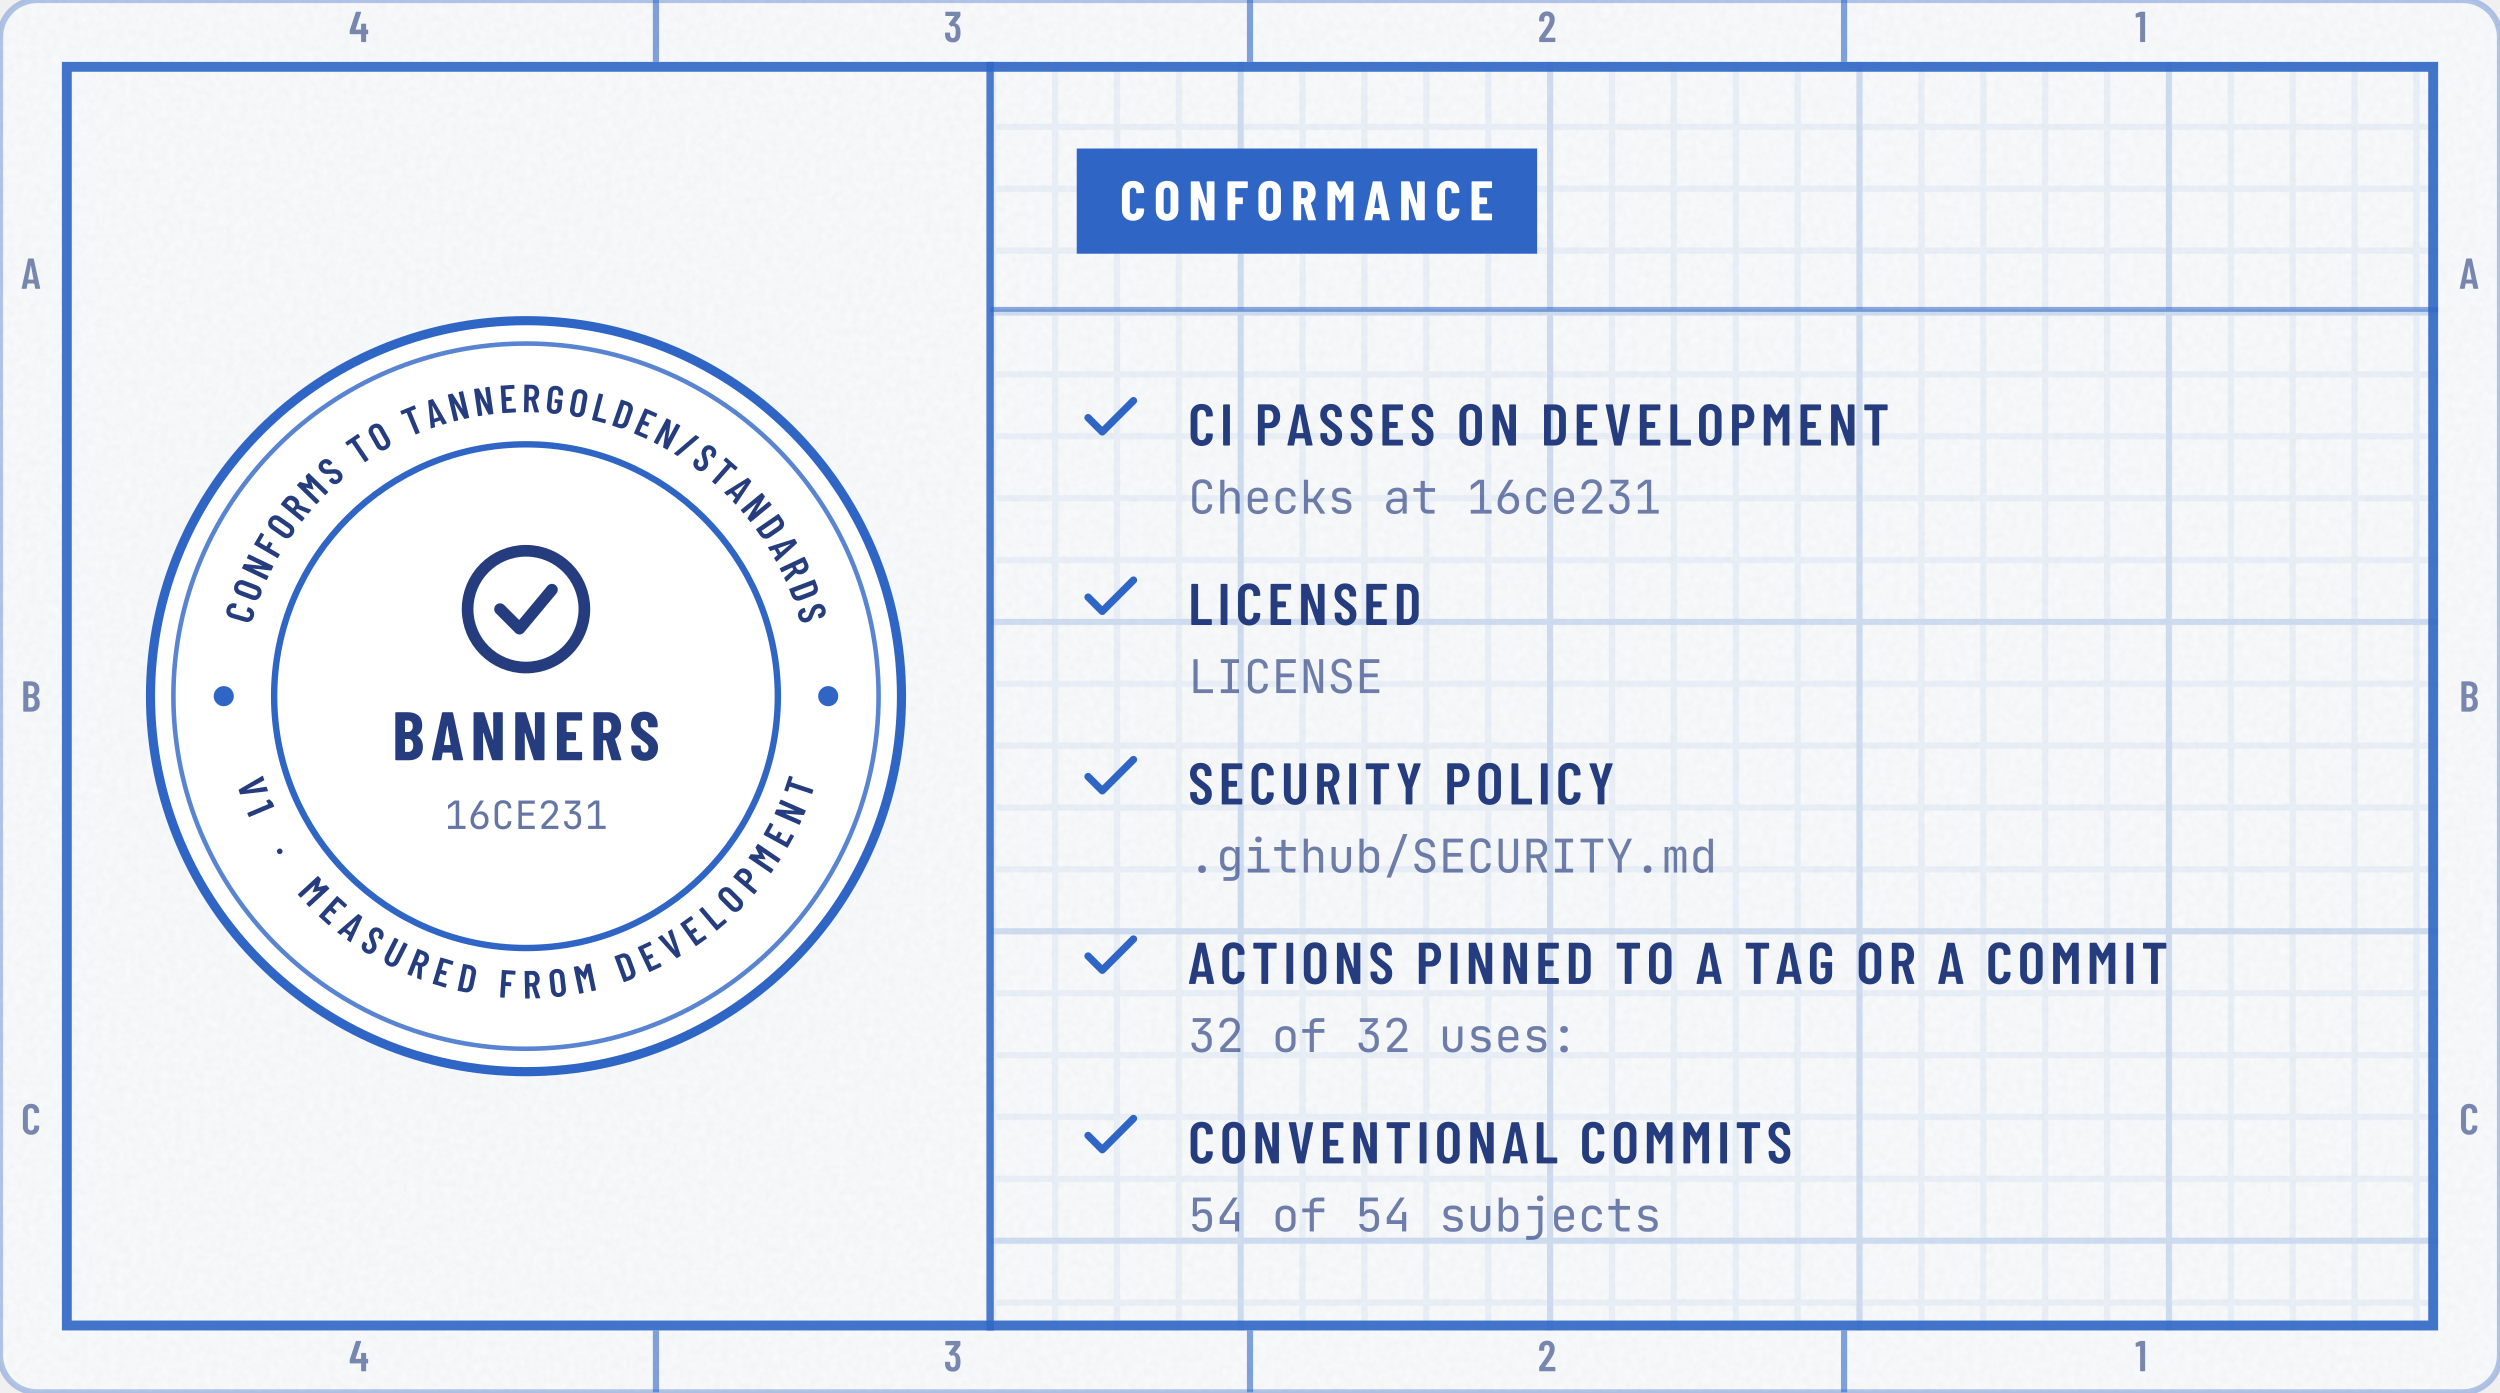
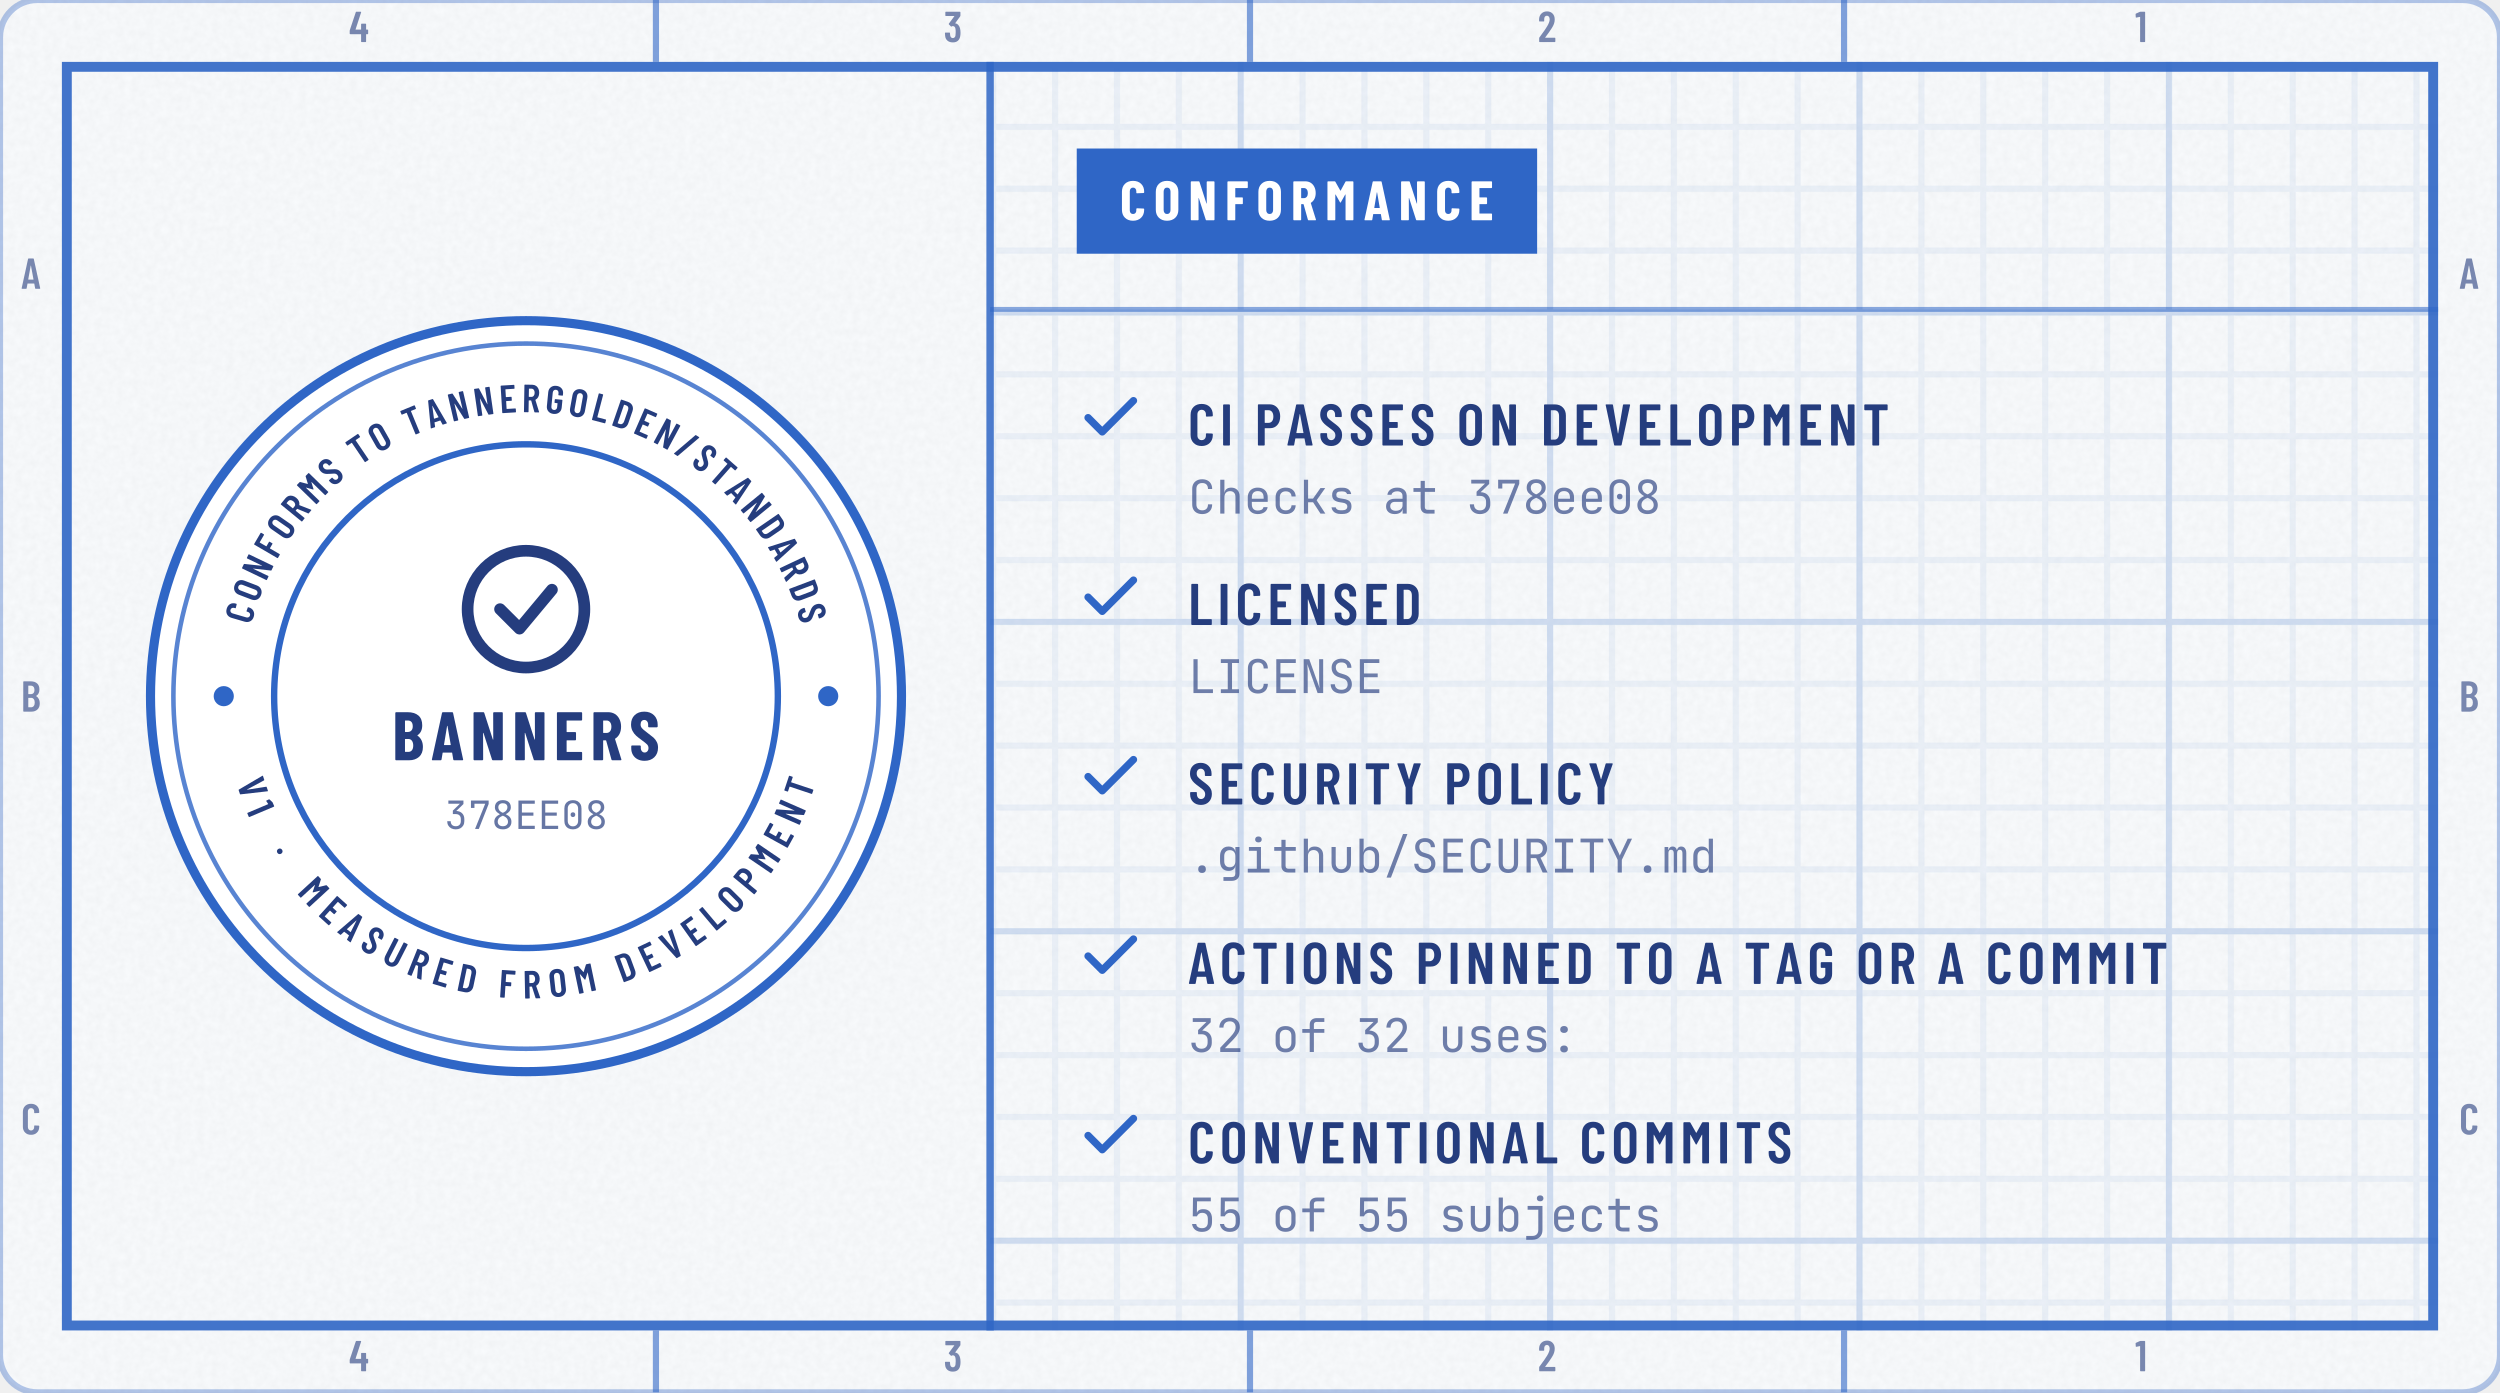
<svg xmlns="http://www.w3.org/2000/svg" width="404" height="225" viewBox="0 0 404 225" role="img" aria-labelledby="t d">
  <defs>
    <clipPath id="kc1">
      <rect x="0" y="0" width="404" height="225" rx="6" />
    </clipPath>
    <filter id="kn2" x="0" y="0" width="100%" height="100%">
      <feTurbulence type="fractalNoise" baseFrequency=".85" numOctaves="2" stitchTiles="stitch" />
      <feColorMatrix values="0 0 0 0 0 0 0 0 0 0 0 0 0 0 0 0 0 0 0.035 0" />
    </filter>
    <pattern id="kp3" width="10" height="10" patternUnits="userSpaceOnUse">
      <path d="M10 .5H.5V10" fill="none" stroke="#2F66C6" stroke-opacity="0.07" />
    </pattern>
    <pattern id="kp4" width="50" height="50" patternUnits="userSpaceOnUse">
      <path d="M50 .5H.5V50" fill="none" stroke="#2F66C6" stroke-opacity="0.14" />
    </pattern>
    <clipPath id="kc5">
      <path clip-rule="evenodd" d="M10 10h384v205h-384zM10 10h150v205h-150z" />
    </clipPath>
    <path id="m47" d="M21 14 226 690Q229 700 239 700H331Q337 700 340 696Q343 692 341 686L136 10Q133 0 123 0H31Q25 0 22 4Q19 8 21 14Z" />
    <path id="m49" d="M122 700H218Q223 700 226 696Q230 693 230 688V12Q230 7 226 4Q223 0 218 0H126Q121 0 118 4Q114 7 114 12V576Q114 578 112 580Q111 582 109 581L27 565H24Q13 565 13 576L10 643Q10 653 18 657L107 697Q114 700 122 700Z" />
    <path id="m50" d="M173 100H392Q397 100 400 96Q404 93 404 88V12Q404 7 400 4Q397 0 392 0H43Q38 0 34 4Q31 7 31 12V92Q31 101 36 107L75 160Q114 212 152 266Q189 320 215 363Q273 459 273 522Q273 562 256 585Q238 608 209 608Q180 608 163 586Q146 563 147 526V487Q147 482 144 478Q140 475 135 475H41Q36 475 32 478Q29 482 29 487V530Q33 610 84 659Q134 708 214 708Q293 708 342 656Q390 605 390 521Q390 471 373 422Q356 373 319 317Q294 277 260 229Q225 181 214 166Q184 126 170 106Q168 104 169 102Q170 100 173 100Z" />
    <path id="m51" d="M387 218Q387 169 380 134Q368 66 326 29Q283 -8 210 -8Q134 -8 86 32Q38 73 32 143Q30 165 28 207Q28 219 40 219H132Q144 219 144 207Q146 173 148 156Q153 125 169 108Q185 92 210 92Q234 92 250 108Q266 123 271 152Q276 182 276 230Q276 281 269 315Q263 341 248 355Q233 369 210 369Q195 369 183 360Q177 356 174 356Q172 356 166 360L119 408Q115 412 115 417Q115 421 118 425L243 595Q245 597 244 599Q242 601 239 601H49Q44 601 40 604Q37 608 37 613V688Q37 693 40 696Q44 700 49 700H373Q378 700 382 696Q385 693 385 688V609Q385 602 380 594L266 438Q262 432 268 431Q309 426 338 392Q368 358 378 307Q387 267 387 218Z" />
    <path id="m52" d="M443 275V194Q443 189 440 186Q436 182 431 182H401Q396 182 396 177V12Q396 7 392 4Q389 0 384 0H292Q287 0 284 4Q280 7 280 12V177Q280 182 275 182H29Q24 182 20 186Q17 189 17 194V259Q17 268 19 274L158 690Q161 700 171 700H271Q277 700 280 696Q283 693 281 686L153 293Q152 287 157 287H275Q280 287 280 292V412Q280 417 284 420Q287 424 292 424H384Q389 424 392 420Q396 417 396 412V292Q396 287 401 287H431Q436 287 440 284Q443 280 443 275Z" />
    <path id="m65" d="M325 11 306 116Q306 121 300 121H154Q148 121 148 116L129 11Q128 0 116 0H25Q11 0 14 13L162 689Q164 700 175 700H281Q292 700 294 689L442 13V9Q442 0 431 0H338Q326 0 325 11ZM171 212H282Q288 212 287 217L229 533Q228 536 226 536Q224 536 223 533L166 217Q165 212 171 212Z" />
    <path id="m66" d="M242 0H66Q61 0 58 4Q54 7 54 12V688Q54 693 58 696Q61 700 66 700H224Q319 700 373 652Q427 604 427 512Q427 409 354 365Q349 362 352 359Q391 334 413 292Q435 250 435 192Q435 100 382 50Q328 0 242 0ZM170 595V409Q170 404 175 404H226Q267 404 290 429Q313 454 313 500Q313 548 290 574Q267 600 226 600H175Q170 600 170 595ZM319 208Q319 260 296 290Q273 319 233 319H175Q170 319 170 314V106Q170 101 175 101H233Q273 101 296 129Q319 157 319 208Z" />
    <path id="m67" d="M42 180V521Q42 607 94 658Q145 708 230 708Q316 708 368 658Q420 607 420 521V509Q420 504 416 500Q413 496 408 496L315 492Q303 492 303 504V529Q303 564 283 586Q263 608 230 608Q198 608 178 586Q158 564 158 529V171Q158 136 178 114Q198 92 230 92Q263 92 283 114Q303 136 303 171V196Q303 201 306 204Q310 208 315 208L408 204Q413 204 416 200Q420 197 420 192V180Q420 95 368 44Q316 -8 230 -8Q145 -8 94 44Q42 95 42 180Z" />
    <path id="m68" d="M54 12V688Q54 693 58 696Q61 700 66 700H237Q323 700 374 648Q426 596 426 509V191Q426 104 374 52Q323 0 237 0H66Q61 0 58 4Q54 7 54 12ZM175 100 235 101Q268 101 288 128Q309 154 310 198V502Q310 547 290 574Q269 600 234 600H175Q170 600 170 595V105Q170 100 175 100Z" />
    <path id="m69" d="M391 600H175Q170 600 170 595V406Q170 401 175 401H303Q308 401 312 398Q315 394 315 389V312Q315 307 312 304Q308 300 303 300H175Q170 300 170 295V105Q170 100 175 100H391Q396 100 400 96Q403 93 403 88V12Q403 7 400 4Q396 0 391 0H66Q61 0 58 4Q54 7 54 12V688Q54 693 58 696Q61 700 66 700H391Q396 700 400 696Q403 693 403 688V612Q403 607 400 604Q396 600 391 600Z" />
    <path id="m70" d="M390 600H175Q170 600 170 595V406Q170 401 175 401H302Q307 401 310 398Q314 394 314 389V312Q314 307 310 304Q307 300 302 300H175Q170 300 170 295V12Q170 7 166 4Q163 0 158 0H66Q61 0 58 4Q54 7 54 12V688Q54 693 58 696Q61 700 66 700H390Q395 700 398 696Q402 693 402 688V612Q402 607 398 604Q395 600 390 600Z" />
    <path id="m71" d="M42 173V527Q42 609 94 658Q145 708 230 708Q315 708 368 658Q420 609 420 526V487Q420 482 416 478Q413 475 408 475H316Q311 475 308 478Q304 482 304 487V528Q304 564 284 586Q263 608 230 608Q197 608 177 586Q157 564 157 528V172Q157 136 177 114Q197 92 230 92Q263 92 284 114Q304 136 304 172V268Q304 273 299 273H238Q233 273 230 276Q226 280 226 285V358Q226 363 230 366Q233 370 238 370H408Q413 370 416 366Q420 363 420 358V173Q420 91 368 42Q315 -8 230 -8Q145 -8 94 42Q42 91 42 173Z" />
    <path id="m73" d="M54 12V688Q54 693 58 696Q61 700 66 700H158Q163 700 166 696Q170 693 170 688V12Q170 7 166 4Q163 0 158 0H66Q61 0 58 4Q54 7 54 12Z" />
    <path id="m76" d="M54 12V688Q54 693 58 696Q61 700 66 700H158Q163 700 166 696Q170 693 170 688V105Q170 100 175 100H391Q396 100 400 96Q403 93 403 88V12Q403 7 400 4Q396 0 391 0H66Q61 0 58 4Q54 7 54 12Z" />
    <path id="m77" d="M383 700H475Q480 700 484 696Q487 693 487 688V12Q487 7 484 4Q480 0 475 0H383Q378 0 374 4Q371 7 371 12V484Q371 488 369 488Q367 488 365 485L278 327Q273 319 269 319Q265 319 260 327L173 485Q171 488 169 488Q167 488 167 484V12Q167 7 164 4Q160 0 155 0H63Q58 0 54 4Q51 7 51 12V688Q51 693 54 696Q58 700 63 700H155Q165 700 170 692L267 521Q270 517 273 521L368 692Q373 700 383 700Z" />
    <path id="m78" d="M350 700H441Q446 700 450 696Q453 693 453 688V12Q453 7 450 4Q446 0 441 0H336Q326 0 323 10L174 434Q173 437 170 436Q168 436 168 433L169 12Q169 7 166 4Q162 0 157 0H66Q61 0 58 4Q54 7 54 12V688Q54 693 58 696Q61 700 66 700H169Q179 700 182 690L332 269Q333 266 336 266Q338 267 338 270V688Q338 693 342 696Q345 700 350 700Z" />
    <path id="m79" d="M42 182V518Q42 604 94 656Q147 708 233 708Q319 708 372 656Q425 604 425 518V182Q425 96 372 44Q319 -8 233 -8Q147 -8 94 44Q42 96 42 182ZM309 177V523Q309 561 288 584Q267 608 233 608Q199 608 178 584Q158 561 158 523V177Q158 139 178 116Q199 92 233 92Q267 92 288 116Q309 139 309 177Z" />
    <path id="m80" d="M432 495Q432 405 384 350Q337 295 259 295H174Q169 295 169 290V12Q169 7 166 4Q162 0 157 0H65Q60 0 56 4Q53 7 53 12V689Q53 694 56 698Q60 701 65 701H253Q306 701 346 675Q387 649 410 602Q432 555 432 495ZM316 492Q316 542 294 572Q271 601 234 601H174Q169 601 169 596V391Q169 386 174 386H234Q271 386 294 414Q316 443 316 492Z" />
    <path id="m82" d="M318 10 233 297Q231 301 228 301H175Q170 301 170 296V12Q170 7 166 4Q163 0 158 0H66Q61 0 58 4Q54 7 54 12V688Q54 693 58 696Q61 700 66 700H254Q307 700 348 674Q388 649 410 602Q433 556 433 496Q433 434 409 389Q385 344 342 321Q338 320 339 315L437 14Q438 12 438 9Q438 0 427 0H331Q321 0 318 10ZM170 595V396Q170 391 175 391H236Q272 391 294 419Q317 447 317 495Q317 543 294 572Q272 600 236 600H175Q170 600 170 595Z" />
    <path id="m83" d="M34 173V199Q34 204 38 208Q41 211 46 211H137Q142 211 146 208Q149 204 149 199V179Q149 140 168 116Q188 92 219 92Q250 92 270 114Q290 137 290 174Q290 200 279 219Q268 238 248 255Q228 272 184 304Q134 340 104 368Q73 396 52 436Q32 475 32 527Q32 610 82 659Q132 708 214 708Q297 708 348 656Q399 605 399 520V496Q399 491 396 488Q392 484 387 484H297Q292 484 288 488Q285 491 285 496V522Q285 561 266 584Q246 608 214 608Q184 608 165 586Q146 565 146 527Q146 491 166 466Q187 441 247 397Q308 352 339 324Q370 295 387 261Q404 227 404 180Q404 95 353 44Q302 -8 219 -8Q136 -8 85 42Q34 92 34 173Z" />
    <path id="m84" d="M425 688V612Q425 607 422 604Q418 600 413 600H286Q281 600 281 595V12Q281 7 278 4Q274 0 269 0H177Q172 0 168 4Q165 7 165 12V595Q165 600 160 600H40Q35 600 32 604Q28 607 28 612V688Q28 693 32 696Q35 700 40 700H413Q418 700 422 696Q425 693 425 688Z" />
    <path id="m85" d="M50 194V688Q50 693 54 696Q57 700 62 700H154Q159 700 162 696Q166 693 166 688V182Q166 142 186 117Q206 92 239 92Q272 92 292 117Q312 142 312 182V688Q312 693 316 696Q319 700 324 700H416Q421 700 424 696Q428 693 428 688V194Q428 103 376 48Q324 -8 239 -8Q153 -8 102 48Q50 103 50 194Z" />
    <path id="m86" d="M171 11 28 687 27 691Q27 700 38 700H139Q151 700 152 689L235 208Q236 205 238 205Q240 205 241 208L322 689Q323 700 335 700H433Q446 700 443 687L299 11Q297 0 286 0H184Q173 0 171 11Z" />
    <path id="m89" d="M170 13V286L169 292L30 686Q29 688 29 691Q29 700 40 700H136Q147 700 150 690L225 433Q226 430 228 430Q230 430 231 433L306 690Q309 700 320 700H416Q422 700 425 696Q428 693 426 686L287 292L286 286V13Q286 8 282 4Q279 1 274 1H182Q177 1 174 4Q170 8 170 13Z" />
    <path id="m183" d="M37 286Q37 317 57 337Q77 357 108 357Q139 357 158 337Q178 317 178 286Q178 255 158 235Q138 215 108 215Q77 215 57 235Q37 255 37 286Z" />
    <path id="j46" d="M300 -10Q262 -10 240 12Q217 34 217 71Q217 110 240 133Q262 156 300 156Q338 156 360 133Q383 110 383 71Q383 34 360 12Q338 -10 300 -10Z" />
    <path id="j47" d="M75 -110 430 830H525L170 -110Z" />
-     <path id="j49" d="M90 0V82H288V655L90 507V607L255 730H378V82H540V0Z" />
+     <path id="j48" d="M300 -10Q233 -10 184 16Q134 43 107 92Q80 140 80 205V525Q80 591 107 639Q134 687 184 714Q233 740 300 740Q368 740 417 714Q466 687 493 639Q520 591 520 525V205Q520 140 493 92Q466 43 416 16Q367 -10 300 -10ZM300 67Q360 67 396 106Q433 144 433 205V525Q433 586 396 624Q360 663 300 663Q240 663 204 624Q167 586 167 525V205Q167 144 204 106Q240 67 300 67ZM300 306Q273 306 256 323Q240 340 240 368Q240 395 256 412Q273 428 300 428Q327 428 344 412Q360 395 360 368Q360 340 344 323Q327 306 300 306Z" />
    <path id="j50" d="M92 0V92L315 329Q372 390 398 438Q424 485 424 529Q424 590 390 625Q357 660 299 660Q235 660 198 624Q162 588 162 525H72Q74 591 102 640Q131 688 182 714Q232 740 299 740Q365 740 414 714Q462 689 488 642Q514 595 514 530Q514 468 481 407Q448 346 373 268L193 82H526V0Z" />
    <path id="j51" d="M289 -10Q223 -10 174 16Q124 43 97 90Q70 137 70 200H160Q160 139 194 104Q229 70 290 70Q352 70 386 106Q420 142 420 200V252Q420 314 386 348Q352 382 290 382H215V472L396 648H100V730H487V640L303 462Q395 459 451 405Q510 348 510 252V200Q510 137 482 90Q455 43 405 16Q355 -10 289 -10Z" />
-     <path id="j52" d="M410 0V160H80V301L369 730H467L170 282V242H410V420H500V0Z" />
    <path id="j53" d="M298 -10Q209 -10 152 36Q95 82 85 160H175Q180 117 212 94Q244 70 299 70Q362 70 394 104Q425 138 425 200V271Q425 333 394 367Q362 401 300 401Q261 401 232 380Q203 360 190 326H100L105 730H489V648H192L189 405H192Q200 434 227 453Q264 480 327 480Q416 481 466 426Q515 370 515 271V200Q515 103 458 46Q401 -10 298 -10Z" />
-     <path id="j54" d="M301 -10Q231 -10 178 20Q126 49 97 102Q68 155 68 225Q68 280 84 333Q99 386 130 435L313 730H413L206 398L210 395Q229 423 262 438Q295 453 336 453Q396 453 440 425Q484 397 508 346Q532 295 532 225Q532 155 503 102Q474 49 422 20Q371 -10 301 -10ZM300 70Q364 70 403 112Q442 155 442 225Q442 295 403 338Q364 380 300 380Q236 380 197 338Q158 295 158 225Q158 155 197 112Q236 70 300 70Z" />
+     <path id="j55" d="M185 0 446 648H170V540H80V730H535V642L282 0Z" />
+     <path id="j56" d="M300 -10Q233 -10 184 14Q134 37 107 81Q80 125 80 184Q80 249 116 296Q150 342 225 378Q162 413 131 451Q95 496 95 559Q95 615 120 656Q145 697 191 719Q237 741 300 741Q363 741 409 719Q455 697 480 656Q505 615 505 559Q505 496 469 452Q439 414 375 379Q450 343 484 298Q520 250 520 184Q520 95 460 42Q401 -10 300 -10ZM300 70Q361 70 396 102Q432 133 432 186Q432 229 409 264Q386 299 343 320L300 341L254 319Q213 299 190 264Q168 230 168 188Q168 134 204 102Q239 70 300 70ZM299 415 325 427Q369 448 393 482Q417 516 417 557Q417 605 386 633Q354 661 300 661Q246 661 214 632Q183 604 183 556Q183 516 206 482Q230 448 271 428Z" />
    <path id="j58" d="M300 410Q263 410 240 430Q217 451 217 485Q217 519 240 540Q263 560 300 560Q338 560 360 540Q383 519 383 485Q383 451 360 430Q338 410 300 410ZM300 -10Q263 -10 240 10Q217 31 217 65Q217 99 240 120Q263 140 300 140Q338 140 360 120Q383 99 383 65Q383 31 360 10Q338 -10 300 -10Z" />
    <path id="j67" d="M304 -10Q238 -10 190 15Q141 40 114 88Q88 135 88 200V530Q88 596 114 643Q141 690 190 715Q238 740 304 740Q370 740 418 714Q466 689 492 642Q518 595 518 530H428Q428 592 396 626Q363 659 304 659Q245 659 212 626Q178 593 178 531V200Q178 138 212 104Q245 71 304 71Q363 71 396 104Q428 138 428 200H518Q518 136 492 88Q466 41 418 16Q370 -10 304 -10Z" />
    <path id="j69" d="M100 0V730H520V648H189V422H485V341H189V82H520V0Z" />
    <path id="j73" d="M105 0V82H254V648H105V730H495V648H346V82H495V0Z" />
    <path id="j76" d="M115 0V730H205V82H535V0Z" />
    <path id="j78" d="M90 0V730H210L433 105Q431 130 428 166Q426 203 424 244Q423 284 423 320V730H510V0H390L168 625Q170 601 172 564Q174 528 176 488Q177 447 177 410V0Z" />
    <path id="j82" d="M92 0V730H318Q383 730 432 704Q481 677 508 630Q535 583 535 520Q535 446 496 393Q458 340 392 320L545 0H439L299 310H182V0ZM182 391H318Q374 391 408 426Q442 462 442 520Q442 579 408 614Q374 649 318 649H182Z" />
    <path id="j83" d="M304 -10Q232 -10 180 14Q129 38 101 83Q73 128 72 190H162Q162 135 200 103Q237 71 304 71Q367 71 402 102Q438 133 438 188Q438 232 414 265Q391 298 347 311L248 342Q173 365 132 419Q92 473 92 546Q92 605 118 648Q145 692 193 716Q241 741 306 741Q402 741 460 688Q518 634 519 545H429Q429 599 396 630Q364 660 305 660Q247 660 214 632Q182 604 182 554Q182 509 206 476Q230 443 275 429L375 397Q448 374 488 319Q528 264 528 190Q528 130 500 85Q472 40 422 15Q371 -10 304 -10Z" />
    <path id="j84" d="M255 0V649H55V731H545V649H345V0Z" />
    <path id="j85" d="M300 -10Q198 -10 144 46Q90 103 90 200V730H180V200Q180 140 210 105Q239 70 300 70Q360 70 390 105Q420 140 420 200V730H510V200Q510 102 456 46Q403 -10 300 -10Z" />
    <path id="j89" d="M255 0V273L35 730H128L273 430Q285 405 292 388Q299 370 301 362Q303 370 310 388Q318 405 330 430L472 730H565L345 273V0Z" />
    <path id="j97" d="M252 -10Q165 -10 115 34Q65 79 65 155Q65 232 115 276Q165 320 250 320H420V375Q420 426 390 454Q359 481 303 481Q254 481 221 460Q188 440 183 405H93Q102 476 160 518Q218 560 305 560Q400 560 455 511Q510 462 510 378V0H422V105H421Q416 56 376 25Q329 -10 252 -10ZM274 61Q338 61 379 93Q420 125 420 175V253H252Q207 253 181 228Q155 203 155 160Q155 114 186 88Q218 61 274 61Z" />
    <path id="j98" d="M332 -10Q264 -10 223 27Q189 57 183 105H182V0H92V730H182V570L180 445H183Q189 492 224 523Q265 560 332 560Q415 560 465 505Q515 450 515 355V194Q515 100 465 45Q415 -10 332 -10ZM302 68Q359 68 392 102Q425 136 425 200V350Q425 414 392 448Q359 482 302 482Q247 482 214 447Q182 412 182 350V200Q182 138 214 103Q247 68 302 68Z" />
    <path id="j99" d="M304 -10Q238 -10 188 15Q139 40 112 88Q85 135 85 200V350Q85 416 112 463Q139 510 188 535Q238 560 304 560Q399 560 457 509Q515 458 518 370H428Q425 423 392 452Q360 480 304 480Q245 480 210 446Q175 413 175 351V200Q175 138 210 104Q245 70 304 70Q360 70 392 99Q425 128 428 180H518Q515 92 457 41Q399 -10 304 -10Z" />
    <path id="j100" d="M268 -10Q186 -10 136 45Q85 100 85 194V355Q85 450 135 505Q185 560 268 560Q336 560 377 523Q411 492 417 445H420L418 570V730H508V0H418V105H417Q411 57 377 27Q336 -10 268 -10ZM298 68Q354 68 386 103Q418 138 418 200V350Q418 412 386 447Q354 482 298 482Q241 482 208 448Q175 414 175 350V200Q175 136 208 102Q241 68 298 68Z" />
    <path id="j101" d="M300 -10Q235 -10 186 16Q138 42 112 90Q85 137 85 200V350Q85 414 112 461Q138 508 186 534Q235 560 300 560Q365 560 414 534Q462 508 488 461Q515 414 515 350V253H173V200Q173 135 206 100Q239 66 300 66Q352 66 384 84Q416 103 423 140H513Q504 71 446 30Q387 -10 300 -10ZM427 321V350Q427 415 394 450Q362 485 300 485Q239 485 206 450Q173 415 173 350V321Z" />
    <path id="j102" d="M220 0V413H60V495H220V590Q220 655 261 692Q302 730 374 730H535V648H374Q343 648 326 634Q310 619 310 590V495H535V413H310V0Z" />
    <path id="j103" d="M161 -180V-98H336Q378 -98 398 -79Q417 -60 417 -20V50L419 150H417Q413 101 378 70Q338 35 271 35Q186 35 137 90Q88 146 88 240V356Q88 450 137 505Q186 560 271 560Q338 560 378 525Q413 494 417 445H418V550H507V-20Q507 -94 462 -137Q416 -180 335 -180ZM298 113Q354 113 386 148Q418 183 418 245V350Q418 412 386 447Q354 482 298 482Q241 482 210 448Q178 414 178 350V245Q178 181 210 147Q241 113 298 113Z" />
    <path id="j104" d="M92 0V730H182V445H183Q189 495 221 525Q260 560 329 560Q412 560 461 509Q510 458 510 370V0H420V360Q420 419 388 452Q357 484 303 484Q247 484 214 449Q182 414 182 350V0Z" />
    <path id="j105" d="M85 0V82H280V468H110V550H370V82H555V0ZM315 649Q282 649 263 666Q244 683 244 712Q244 742 263 760Q282 777 315 777Q348 777 367 760Q386 742 386 712Q386 683 367 666Q348 649 315 649Z" />
    <path id="j106" d="M85 -180V-97H214Q276 -97 310 -64Q345 -30 345 31V468H115V550H435V31Q435 -66 375 -123Q315 -180 214 -180ZM385 649Q352 649 333 666Q314 683 314 712Q314 742 333 760Q352 777 385 777Q418 777 437 760Q456 742 456 712Q456 683 437 666Q418 649 385 649Z" />
    <path id="j107" d="M95 0V730H185V323H291L451 550H554L369 288L557 0H452L292 245H185V0Z" />
    <path id="j109" d="M66 0V550H145V484H151Q156 513 174 533Q198 560 240 560Q286 560 311 526Q324 509 330 484H334Q339 513 358 533Q383 560 425 560Q477 560 506 521Q534 482 534 418V0H451V419Q451 453 436 472Q422 491 394 491Q367 491 352 472Q336 454 336 420V0H264V419Q264 454 248 472Q233 491 205 491Q177 491 163 472Q149 454 149 420V0Z" />
    <path id="j111" d="M300 -8Q234 -8 186 17Q138 42 112 90Q85 137 85 202V348Q85 414 112 461Q138 508 186 533Q234 558 300 558Q366 558 414 533Q462 508 488 461Q515 414 515 349V202Q515 137 488 90Q462 42 414 17Q366 -8 300 -8ZM300 72Q359 72 392 105Q425 138 425 202V348Q425 412 392 445Q359 478 300 478Q242 478 208 445Q175 412 175 348V202Q175 138 208 105Q242 72 300 72Z" />
    <path id="j115" d="M283 -8Q227 -8 186 10Q144 27 120 59Q95 91 90 135H180Q186 106 212 89Q239 72 283 72H325Q378 72 404 94Q430 115 430 151Q430 186 406 206Q383 227 337 234L263 246Q182 260 142 296Q103 333 103 403Q103 477 150 518Q197 558 291 558H329Q408 558 456 521Q504 484 514 421H424Q418 447 394 462Q370 478 329 478H291Q240 478 216 459Q193 440 193 402Q193 368 213 352Q233 336 276 329L350 317Q439 303 480 265Q520 227 520 155Q520 79 472 36Q423 -8 325 -8Z" />
    <path id="j116" d="M360 0Q289 0 250 38Q210 76 210 145V468H55V550H210V705H300V550H520V468H300V145Q300 82 360 82H510V0Z" />
    <path id="j117" d="M299 -10Q204 -10 147 46Q90 103 90 200V550H180V200Q180 138 212 104Q244 69 299 69Q355 69 388 104Q420 138 420 200V550H510V200Q510 103 452 46Q394 -10 299 -10Z" />
    <path id="n65" d="M325 11 309 107Q309 112 303 112H176Q170 112 170 107L154 11Q153 0 141 0H24Q11 0 14 13L161 689Q163 700 174 700H309Q320 700 322 689L468 13L469 9Q469 0 458 0H338Q326 0 325 11ZM194 221H284Q289 221 288 226L241 499Q240 502 238 502Q236 502 235 499L190 226Q190 221 194 221Z" />
    <path id="n66" d="M245 0H56Q51 0 48 4Q44 7 44 12V688Q44 693 48 696Q51 700 56 700H223Q323 700 380 652Q436 604 436 509Q436 410 368 365Q364 362 367 359Q446 303 446 193Q446 100 390 50Q334 0 245 0ZM185 574V417Q185 412 190 412H226Q260 412 279 434Q298 455 298 494Q298 535 280 557Q261 579 226 579H190Q185 579 185 574ZM305 214Q305 258 286 284Q267 310 235 310H190Q185 310 185 305V127Q185 122 190 122H234Q267 122 286 146Q305 170 305 214Z" />
    <path id="n67" d="M34 189V513Q34 602 88 655Q143 708 233 708Q324 708 378 655Q433 602 433 513V502Q433 497 430 494Q426 490 421 490L304 485Q292 485 292 496V522Q292 551 276 569Q260 587 233 587Q207 587 191 569Q175 551 175 522V177Q175 148 191 130Q207 113 233 113Q260 113 276 130Q292 148 292 177V204Q292 209 296 212Q299 216 304 216L421 211Q426 211 430 208Q433 204 433 199V189Q433 99 378 46Q323 -8 233 -8Q143 -8 88 46Q34 99 34 189Z" />
    <path id="n69" d="M399 579H190Q185 579 185 574V416Q185 411 190 411H310Q315 411 318 408Q322 404 322 399V302Q322 297 318 294Q315 290 310 290H190Q185 290 185 285V126Q185 121 190 121H399Q404 121 408 118Q411 114 411 109V12Q411 7 408 4Q404 0 399 0H56Q51 0 48 4Q44 7 44 12V688Q44 693 48 696Q51 700 56 700H399Q404 700 408 696Q411 693 411 688V591Q411 586 408 582Q404 579 399 579Z" />
    <path id="n70" d="M398 579H190Q185 579 185 574V416Q185 411 190 411H309Q314 411 318 408Q321 404 321 399V302Q321 297 318 294Q314 290 309 290H190Q185 290 185 285V12Q185 7 182 4Q178 0 173 0H56Q51 0 48 4Q44 7 44 12V688Q44 693 48 696Q51 700 56 700H398Q403 700 406 696Q410 693 410 688V591Q410 586 406 582Q403 579 398 579Z" />
    <path id="n77" d="M379 700H495Q500 700 504 696Q507 693 507 688V12Q507 7 504 4Q500 0 495 0H378Q373 0 370 4Q366 7 366 12V461Q366 465 364 465Q362 465 360 462L282 324Q277 316 274 316Q271 316 266 324L188 462Q186 465 184 465Q182 465 182 461V12Q182 7 178 4Q175 0 170 0H53Q48 0 44 4Q41 7 41 12V688Q41 693 44 696Q48 700 53 700H168Q178 700 183 692L272 533Q275 529 278 533L364 692Q368 700 379 700Z" />
    <path id="n78" d="M342 700H458Q463 700 466 696Q470 693 470 688V12Q470 7 466 4Q463 0 458 0H326Q316 0 313 10L189 397Q188 400 186 400Q183 399 183 396L184 12Q184 7 180 4Q177 0 172 0H56Q51 0 48 4Q44 7 44 12V688Q44 693 48 696Q51 700 56 700H187Q197 700 200 690L325 303Q326 300 328 300Q331 301 331 304L330 688Q330 693 334 696Q337 700 342 700Z" />
    <path id="n79" d="M34 190V510Q34 600 89 654Q144 708 236 708Q328 708 384 654Q439 600 439 510V190Q439 100 384 46Q328 -8 236 -8Q144 -8 89 46Q34 100 34 190ZM298 184V516Q298 548 281 568Q264 587 236 587Q208 587 192 568Q175 548 175 516V184Q175 152 192 132Q208 113 236 113Q264 113 281 132Q298 152 298 184Z" />
    <path id="n82" d="M306 10 229 286Q227 290 224 290H190Q185 290 185 285V12Q185 7 182 4Q178 0 173 0H56Q51 0 48 4Q44 7 44 12V688Q44 693 48 696Q51 700 56 700H258Q313 700 356 674Q399 647 422 599Q446 551 446 489Q446 430 424 385Q401 340 361 315Q359 314 358 312Q357 311 358 309L450 14L451 10Q451 0 440 0H320Q309 0 306 10ZM185 574V403Q185 398 190 398H235Q266 398 286 422Q305 447 305 488Q305 530 286 554Q266 579 235 579H190Q185 579 185 574Z" />
    <path id="n83" d="M30 175V204Q30 209 34 212Q37 216 42 216H157Q162 216 166 212Q169 209 169 204V182Q169 151 185 132Q201 113 225 113Q249 113 265 131Q281 149 281 178Q281 208 261 230Q241 251 183 293Q133 329 102 357Q71 385 49 426Q27 467 27 521Q27 606 80 657Q133 708 220 708Q308 708 362 655Q415 602 415 516V492Q415 487 412 484Q408 480 403 480H288Q283 480 280 484Q276 487 276 492V519Q276 550 260 568Q245 587 220 587Q196 587 181 570Q166 552 166 521Q166 491 185 468Q204 445 260 404Q322 358 354 330Q385 301 402 266Q420 232 420 184Q420 96 366 44Q312 -8 224 -8Q166 -8 122 15Q78 38 54 80Q30 121 30 175Z" />
  </defs>
  <rect y="0" width="404" height="225" rx="6" fill="#FFFFFF" stroke="#2F66C6" stroke-opacity=".35" />
  <rect y="0" width="404" height="225" rx="6" fill="#2F66C6" fill-opacity=".03" />
  <rect y="0" width="404" height="225" clip-path="url(#kc1)" filter="url(#kn2)" />
  <g clip-path="url(#kc5)">
    <rect y="0" width="404" height="225" fill="url(#kp3)" />
    <rect y="0" width="404" height="225" fill="url(#kp4)" />
  </g>
  <rect x="10.8" y="10.8" width="382.4" height="203.4" fill="none" stroke="#2F66C6" stroke-opacity="0.9" stroke-width="1.6" />
  <path d="M106 0V10M106 215V225M202 0V10M202 215V225M298 0V10M298 215V225" stroke="#2F66C6" stroke-opacity="0.6" />
  <g transform="scale(0.007 -0.007)" fill="#253D7E" fill-opacity="0.6">
    <use href="#m52" x="8056" y="-971" />
    <use href="#m52" x="8056" y="-31657" />
    <use href="#m51" x="21787" y="-971" />
    <use href="#m51" x="21787" y="-31657" />
    <use href="#m50" x="35502" y="-971" />
    <use href="#m50" x="35502" y="-31657" />
    <use href="#m49" x="49292" y="-971" />
    <use href="#m49" x="49292" y="-31657" />
    <use href="#m65" x="486" y="-6667" />
    <use href="#m65" x="56772" y="-6667" />
    <use href="#m66" x="483" y="-16429" />
    <use href="#m66" x="56769" y="-16429" />
    <use href="#m67" x="486" y="-26190" />
    <use href="#m67" x="56772" y="-26190" />
  </g>
  <path d="M160 10V215" stroke="#2F66C6" stroke-opacity="0.85" stroke-width="1.2" />
  <g transform="translate(85 112.5) scale(0.74) translate(-85 -112.5)">
    <circle cx="85" cy="112.5" r="82" fill="#FFFFFF" stroke="#2F66C6" stroke-width="2" />
    <circle cx="85" cy="112.5" r="77" fill="none" stroke="#2F66C6" stroke-opacity="0.8" />
    <circle cx="85" cy="112.5" r="55" fill="none" stroke="#2F66C6" stroke-width="1.4" />
    <g fill="#253D7E">
      <use href="#m67" transform="translate(85 112.5) rotate(-73.72) translate(-1.97 -62) scale(0.0086 -0.0086)" />
      <use href="#m79" transform="translate(85 112.5) rotate(-69.12) translate(-2.01 -62) scale(0.0086 -0.0086)" />
      <use href="#m78" transform="translate(85 112.5) rotate(-64.33) translate(-2.18 -62) scale(0.0086 -0.0086)" />
      <use href="#m70" transform="translate(85 112.5) rotate(-59.74) translate(-1.78 -62) scale(0.0086 -0.0086)" />
      <use href="#m79" transform="translate(85 112.5) rotate(-55.31) translate(-2.01 -62) scale(0.0086 -0.0086)" />
      <use href="#m82" transform="translate(85 112.5) rotate(-50.7) translate(-1.98 -62) scale(0.0086 -0.0086)" />
      <use href="#m77" transform="translate(85 112.5) rotate(-45.8) translate(-2.31 -62) scale(0.0086 -0.0086)" />
      <use href="#m83" transform="translate(85 112.5) rotate(-41.02) translate(-1.87 -62) scale(0.0086 -0.0086)" />
      <use href="#m84" transform="translate(85 112.5) rotate(-34.06) translate(-1.94 -62) scale(0.0086 -0.0086)" />
      <use href="#m79" transform="translate(85 112.5) rotate(-29.48) translate(-2.01 -62) scale(0.0086 -0.0086)" />
      <use href="#m84" transform="translate(85 112.5) rotate(-22.39) translate(-1.94 -62) scale(0.0086 -0.0086)" />
      <use href="#m65" transform="translate(85 112.5) rotate(-17.86) translate(-1.96 -62) scale(0.0086 -0.0086)" />
      <use href="#m78" transform="translate(85 112.5) rotate(-13.11) translate(-2.18 -62) scale(0.0086 -0.0086)" />
      <use href="#m78" transform="translate(85 112.5) rotate(-8.16) translate(-2.18 -62) scale(0.0086 -0.0086)" />
      <use href="#m69" transform="translate(85 112.5) rotate(-3.49) translate(-1.87 -62) scale(0.0086 -0.0086)" />
      <use href="#m82" transform="translate(85 112.5) rotate(0.99) translate(-1.98 -62) scale(0.0086 -0.0086)" />
      <use href="#m71" transform="translate(85 112.5) rotate(5.59) translate(-1.99 -62) scale(0.0086 -0.0086)" />
      <use href="#m79" transform="translate(85 112.5) rotate(10.2) translate(-2.01 -62) scale(0.0086 -0.0086)" />
      <use href="#m76" transform="translate(85 112.5) rotate(14.63) translate(-1.78 -62) scale(0.0086 -0.0086)" />
      <use href="#m68" transform="translate(85 112.5) rotate(19.08) translate(-2.03 -62) scale(0.0086 -0.0086)" />
      <use href="#m69" transform="translate(85 112.5) rotate(23.61) translate(-1.87 -62) scale(0.0086 -0.0086)" />
      <use href="#m78" transform="translate(85 112.5) rotate(28.28) translate(-2.18 -62) scale(0.0086 -0.0086)" />
      <use href="#m47" transform="translate(85 112.5) rotate(32.75) translate(-1.66 -62) scale(0.0086 -0.0086)" />
      <use href="#m83" transform="translate(85 112.5) rotate(36.93) translate(-1.87 -62) scale(0.0086 -0.0086)" />
      <use href="#m84" transform="translate(85 112.5) rotate(41.38) translate(-1.94 -62) scale(0.0086 -0.0086)" />
      <use href="#m65" transform="translate(85 112.5) rotate(45.91) translate(-1.96 -62) scale(0.0086 -0.0086)" />
      <use href="#m78" transform="translate(85 112.5) rotate(50.66) translate(-2.18 -62) scale(0.0086 -0.0086)" />
      <use href="#m68" transform="translate(85 112.5) rotate(55.47) translate(-2.03 -62) scale(0.0086 -0.0086)" />
      <use href="#m65" transform="translate(85 112.5) rotate(60.09) translate(-1.96 -62) scale(0.0086 -0.0086)" />
      <use href="#m82" transform="translate(85 112.5) rotate(64.65) translate(-1.98 -62) scale(0.0086 -0.0086)" />
      <use href="#m68" transform="translate(85 112.5) rotate(69.28) translate(-2.03 -62) scale(0.0086 -0.0086)" />
      <use href="#m83" transform="translate(85 112.5) rotate(73.81) translate(-1.87 -62) scale(0.0086 -0.0086)" />
    </g>
    <g fill="#253D7E">
      <use href="#m86" transform="translate(85 112.5) rotate(71.49) translate(-2.03 66.02) scale(0.0086 -0.0086)" />
      <use href="#m49" transform="translate(85 112.5) rotate(67.09) translate(-1.18 66.02) scale(0.0086 -0.0086)" />
      <use href="#m183" transform="translate(85 112.5) rotate(57.79) translate(-0.92 66.02) scale(0.0086 -0.0086)" />
      <use href="#m77" transform="translate(85 112.5) rotate(47.4) translate(-2.31 66.02) scale(0.0086 -0.0086)" />
      <use href="#m69" transform="translate(85 112.5) rotate(42.07) translate(-1.87 66.02) scale(0.0086 -0.0086)" />
      <use href="#m65" transform="translate(85 112.5) rotate(37.07) translate(-1.96 66.02) scale(0.0086 -0.0086)" />
      <use href="#m83" transform="translate(85 112.5) rotate(32.08) translate(-1.87 66.02) scale(0.0086 -0.0086)" />
      <use href="#m85" transform="translate(85 112.5) rotate(27) translate(-2.06 66.02) scale(0.0086 -0.0086)" />
      <use href="#m82" transform="translate(85 112.5) rotate(21.81) translate(-1.98 66.02) scale(0.0086 -0.0086)" />
      <use href="#m69" transform="translate(85 112.5) rotate(16.79) translate(-1.87 66.02) scale(0.0086 -0.0086)" />
      <use href="#m68" transform="translate(85 112.5) rotate(11.73) translate(-2.03 66.02) scale(0.0086 -0.0086)" />
      <use href="#m70" transform="translate(85 112.5) rotate(3.77) translate(-1.78 66.02) scale(0.0086 -0.0086)" />
      <use href="#m82" transform="translate(85 112.5) rotate(-1.16) translate(-1.98 66.02) scale(0.0086 -0.0086)" />
      <use href="#m79" transform="translate(85 112.5) rotate(-6.31) translate(-2.01 66.02) scale(0.0086 -0.0086)" />
      <use href="#m77" transform="translate(85 112.5) rotate(-11.77) translate(-2.31 66.02) scale(0.0086 -0.0086)" />
      <use href="#m68" transform="translate(85 112.5) rotate(-20.24) translate(-2.03 66.02) scale(0.0086 -0.0086)" />
      <use href="#m69" transform="translate(85 112.5) rotate(-25.3) translate(-1.87 66.02) scale(0.0086 -0.0086)" />
      <use href="#m86" transform="translate(85 112.5) rotate(-30.36) translate(-2.03 66.02) scale(0.0086 -0.0086)" />
      <use href="#m69" transform="translate(85 112.5) rotate(-35.41) translate(-1.87 66.02) scale(0.0086 -0.0086)" />
      <use href="#m76" transform="translate(85 112.5) rotate(-40.24) translate(-1.78 66.02) scale(0.0086 -0.0086)" />
      <use href="#m79" transform="translate(85 112.5) rotate(-45.2) translate(-2.01 66.02) scale(0.0086 -0.0086)" />
      <use href="#m80" transform="translate(85 112.5) rotate(-50.33) translate(-1.97 66.02) scale(0.0086 -0.0086)" />
      <use href="#m77" transform="translate(85 112.5) rotate(-55.75) translate(-2.31 66.02) scale(0.0086 -0.0086)" />
      <use href="#m69" transform="translate(85 112.5) rotate(-61.09) translate(-1.87 66.02) scale(0.0086 -0.0086)" />
      <use href="#m78" transform="translate(85 112.5) rotate(-66.29) translate(-2.18 66.02) scale(0.0086 -0.0086)" />
      <use href="#m84" transform="translate(85 112.5) rotate(-71.56) translate(-1.94 66.02) scale(0.0086 -0.0086)" />
    </g>
    <circle cx="19" cy="112.5" r="2.2" fill="#2F66C6" />
    <circle cx="151" cy="112.5" r="2.2" fill="#2F66C6" />
    <g transform="translate(68 76.5) scale(1.4167)" fill="none" stroke="#253D7E" stroke-width="1.8" stroke-linecap="round" stroke-linejoin="round">
      <circle cx="12" cy="12" r="9" />
      <path d="M8 12l3 3 5-6" />
    </g>
    <g transform="translate(55.8 126.5) scale(0.015 -0.015)" fill="#253D7E">
      <use href="#n66" x="0" />
      <use href="#n65" x="563" />
      <use href="#n78" x="1139" />
      <use href="#n78" x="1746" />
      <use href="#n69" x="2353" />
      <use href="#n82" x="2885" />
      <use href="#n83" x="3449" />
    </g>
    <g transform="translate(67.2 141.5) scale(0.0085 -0.0085)" fill="#253D7E" fill-opacity="0.7">
-       <use href="#j49" x="0" />
-       <use href="#j54" x="600" />
-       <use href="#j67" x="1200" />
+       <use href="#j51" x="0" />
+       <use href="#j55" x="600" />
+       <use href="#j56" x="1200" />
      <use href="#j69" x="1800" />
-       <use href="#j50" x="2400" />
-       <use href="#j51" x="3000" />
-       <use href="#j49" x="3600" />
+       <use href="#j69" x="2400" />
+       <use href="#j48" x="3000" />
+       <use href="#j56" x="3600" />
    </g>
  </g>
  <rect x="174" y="24" width="74.4" height="17" fill="#2F66C6" />
  <g transform="translate(181 35.6) scale(0.009 -0.009)" fill="#FFFFFF">
    <use href="#n67" x="0" />
    <use href="#n79" x="608" />
    <use href="#n78" x="1226" />
    <use href="#n70" x="1884" />
    <use href="#n79" x="2450" />
    <use href="#n82" x="3067" />
    <use href="#n77" x="3683" />
    <use href="#n65" x="4375" />
    <use href="#n78" x="5002" />
    <use href="#n67" x="5660" />
    <use href="#n69" x="6268" />
  </g>
  <path d="M160 50H394" fill="none" stroke="#2F66C6" stroke-opacity="0.55" stroke-width=".8" />
  <g transform="translate(174 62) scale(0.4583)" fill="none" stroke="#2F66C6" stroke-width="2.6" stroke-linecap="round" stroke-linejoin="round">
    <path d="M20 6L9 17l-5-5" />
  </g>
  <g transform="translate(192 72) scale(0.0095 -0.0095)" fill="#253D7E">
    <use href="#m67" x="0" />
    <use href="#m73" x="541" />
    <use href="#m80" x="1134" />
    <use href="#m65" x="1675" />
    <use href="#m83" x="2215" />
    <use href="#m83" x="2733" />
    <use href="#m69" x="3251" />
    <use href="#m83" x="3771" />
    <use href="#m79" x="4573" />
    <use href="#m78" x="5124" />
    <use href="#m68" x="6000" />
    <use href="#m69" x="6556" />
    <use href="#m86" x="7075" />
    <use href="#m69" x="7630" />
    <use href="#m76" x="8150" />
    <use href="#m79" x="8649" />
    <use href="#m80" x="9200" />
    <use href="#m77" x="9741" />
    <use href="#m69" x="10363" />
    <use href="#m78" x="10883" />
    <use href="#m84" x="11474" />
  </g>
  <g transform="translate(192 83) scale(0.0075 -0.0075)" fill="#253D7E" fill-opacity="0.65">
    <use href="#j67" x="0" />
    <use href="#j104" x="600" />
    <use href="#j101" x="1200" />
    <use href="#j99" x="1800" />
    <use href="#j107" x="2400" />
    <use href="#j115" x="3000" />
    <use href="#j97" x="4200" />
    <use href="#j116" x="4800" />
-     <use href="#j49" x="6000" />
-     <use href="#j54" x="6600" />
-     <use href="#j99" x="7200" />
+     <use href="#j51" x="6000" />
+     <use href="#j55" x="6600" />
+     <use href="#j56" x="7200" />
    <use href="#j101" x="7800" />
-     <use href="#j50" x="8400" />
-     <use href="#j51" x="9000" />
-     <use href="#j49" x="9600" />
+     <use href="#j101" x="8400" />
+     <use href="#j48" x="9000" />
+     <use href="#j56" x="9600" />
  </g>
  <g transform="translate(174 91) scale(0.4583)" fill="none" stroke="#2F66C6" stroke-width="2.6" stroke-linecap="round" stroke-linejoin="round">
    <path d="M20 6L9 17l-5-5" />
  </g>
  <g transform="translate(192 101) scale(0.0095 -0.0095)" fill="#253D7E">
    <use href="#m76" x="0" />
    <use href="#m73" x="499" />
    <use href="#m67" x="807" />
    <use href="#m69" x="1349" />
    <use href="#m78" x="1868" />
    <use href="#m83" x="2459" />
    <use href="#m69" x="2977" />
    <use href="#m68" x="3496" />
  </g>
  <g transform="translate(192 112) scale(0.0075 -0.0075)" fill="#253D7E" fill-opacity="0.65">
    <use href="#j76" x="0" />
    <use href="#j73" x="600" />
    <use href="#j67" x="1200" />
    <use href="#j69" x="1800" />
    <use href="#j78" x="2400" />
    <use href="#j83" x="3000" />
    <use href="#j69" x="3600" />
  </g>
  <g transform="translate(174 120) scale(0.4583)" fill="none" stroke="#2F66C6" stroke-width="2.6" stroke-linecap="round" stroke-linejoin="round">
    <path d="M20 6L9 17l-5-5" />
  </g>
  <g transform="translate(192 130) scale(0.0095 -0.0095)" fill="#253D7E">
    <use href="#m83" x="0" />
    <use href="#m69" x="518" />
    <use href="#m67" x="1037" />
    <use href="#m85" x="1579" />
    <use href="#m82" x="2141" />
    <use href="#m73" x="2686" />
    <use href="#m84" x="2994" />
    <use href="#m89" x="3530" />
    <use href="#m80" x="4355" />
    <use href="#m79" x="4896" />
    <use href="#m76" x="5447" />
    <use href="#m73" x="5947" />
    <use href="#m67" x="6255" />
    <use href="#m89" x="6796" />
  </g>
  <g transform="translate(192 141) scale(0.0075 -0.0075)" fill="#253D7E" fill-opacity="0.65">
    <use href="#j46" x="0" />
    <use href="#j103" x="600" />
    <use href="#j105" x="1200" />
    <use href="#j116" x="1800" />
    <use href="#j104" x="2400" />
    <use href="#j117" x="3000" />
    <use href="#j98" x="3600" />
    <use href="#j47" x="4200" />
    <use href="#j83" x="4800" />
    <use href="#j69" x="5400" />
    <use href="#j67" x="6000" />
    <use href="#j85" x="6600" />
    <use href="#j82" x="7200" />
    <use href="#j73" x="7800" />
    <use href="#j84" x="8400" />
    <use href="#j89" x="9000" />
    <use href="#j46" x="9600" />
    <use href="#j109" x="10200" />
    <use href="#j100" x="10800" />
  </g>
  <g transform="translate(174 149) scale(0.4583)" fill="none" stroke="#2F66C6" stroke-width="2.6" stroke-linecap="round" stroke-linejoin="round">
    <path d="M20 6L9 17l-5-5" />
  </g>
  <g transform="translate(192 159) scale(0.0095 -0.0095)" fill="#253D7E">
    <use href="#m65" x="0" />
    <use href="#m67" x="540" />
    <use href="#m84" x="1081" />
    <use href="#m73" x="1618" />
    <use href="#m79" x="1926" />
    <use href="#m78" x="2477" />
    <use href="#m83" x="3068" />
    <use href="#m80" x="3871" />
    <use href="#m73" x="4412" />
    <use href="#m78" x="4720" />
    <use href="#m78" x="5311" />
    <use href="#m69" x="5903" />
    <use href="#m68" x="6422" />
    <use href="#m84" x="7262" />
    <use href="#m79" x="7798" />
    <use href="#m65" x="8634" />
    <use href="#m84" x="9458" />
    <use href="#m65" x="9994" />
    <use href="#m71" x="10535" />
    <use href="#m79" x="11365" />
    <use href="#m82" x="11916" />
    <use href="#m65" x="12746" />
    <use href="#m67" x="13570" />
    <use href="#m79" x="14111" />
    <use href="#m77" x="14663" />
    <use href="#m77" x="15285" />
    <use href="#m73" x="15907" />
    <use href="#m84" x="16215" />
  </g>
  <g transform="translate(192 170) scale(0.0075 -0.0075)" fill="#253D7E" fill-opacity="0.65">
    <use href="#j51" x="0" />
    <use href="#j50" x="600" />
    <use href="#j111" x="1800" />
    <use href="#j102" x="2400" />
    <use href="#j51" x="3600" />
    <use href="#j50" x="4200" />
    <use href="#j117" x="5400" />
    <use href="#j115" x="6000" />
    <use href="#j101" x="6600" />
    <use href="#j115" x="7200" />
    <use href="#j58" x="7800" />
  </g>
  <g transform="translate(174 178) scale(0.4583)" fill="none" stroke="#2F66C6" stroke-width="2.6" stroke-linecap="round" stroke-linejoin="round">
    <path d="M20 6L9 17l-5-5" />
  </g>
  <g transform="translate(192 188) scale(0.0095 -0.0095)" fill="#253D7E">
    <use href="#m67" x="0" />
    <use href="#m79" x="541" />
    <use href="#m78" x="1092" />
    <use href="#m86" x="1684" />
    <use href="#m69" x="2239" />
    <use href="#m78" x="2758" />
    <use href="#m84" x="3349" />
    <use href="#m73" x="3885" />
    <use href="#m79" x="4194" />
    <use href="#m78" x="4745" />
    <use href="#m65" x="5336" />
    <use href="#m76" x="5876" />
    <use href="#m67" x="6660" />
    <use href="#m79" x="7201" />
    <use href="#m77" x="7752" />
    <use href="#m77" x="8374" />
    <use href="#m73" x="8997" />
    <use href="#m84" x="9305" />
    <use href="#m83" x="9841" />
  </g>
  <g transform="translate(192 199) scale(0.0075 -0.0075)" fill="#253D7E" fill-opacity="0.65">
    <use href="#j53" x="0" />
-     <use href="#j52" x="600" />
+     <use href="#j53" x="600" />
    <use href="#j111" x="1800" />
    <use href="#j102" x="2400" />
    <use href="#j53" x="3600" />
-     <use href="#j52" x="4200" />
+     <use href="#j53" x="4200" />
    <use href="#j115" x="5400" />
    <use href="#j117" x="6000" />
    <use href="#j98" x="6600" />
    <use href="#j106" x="7200" />
    <use href="#j101" x="7800" />
    <use href="#j99" x="8400" />
    <use href="#j116" x="9000" />
    <use href="#j115" x="9600" />
  </g>
</svg>
